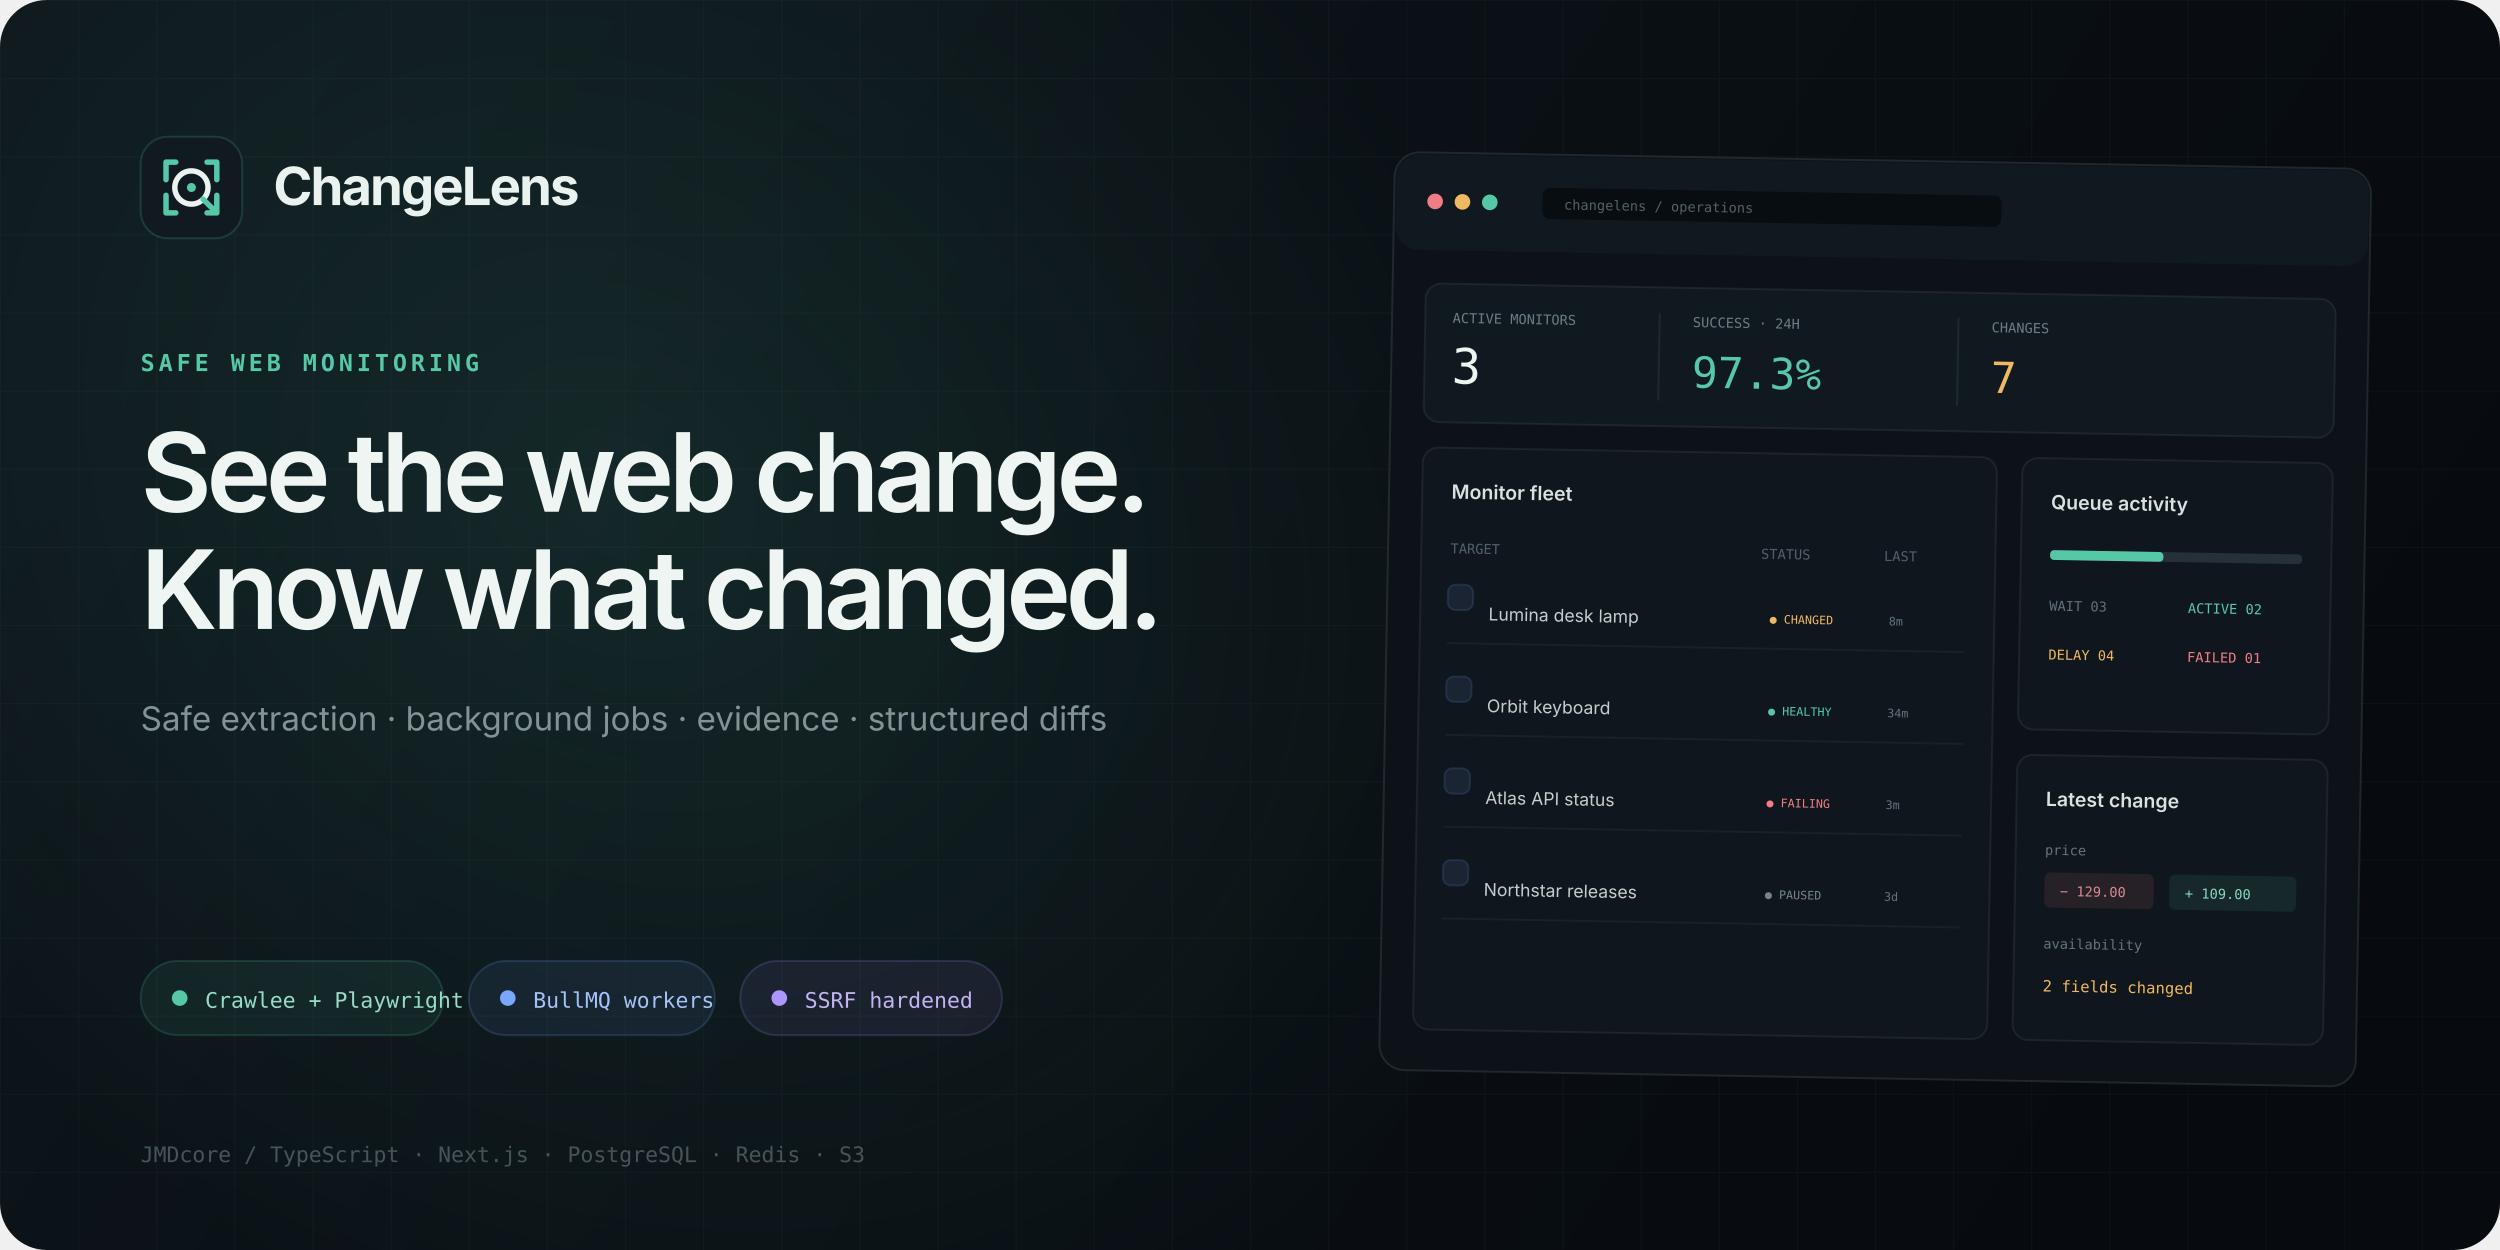
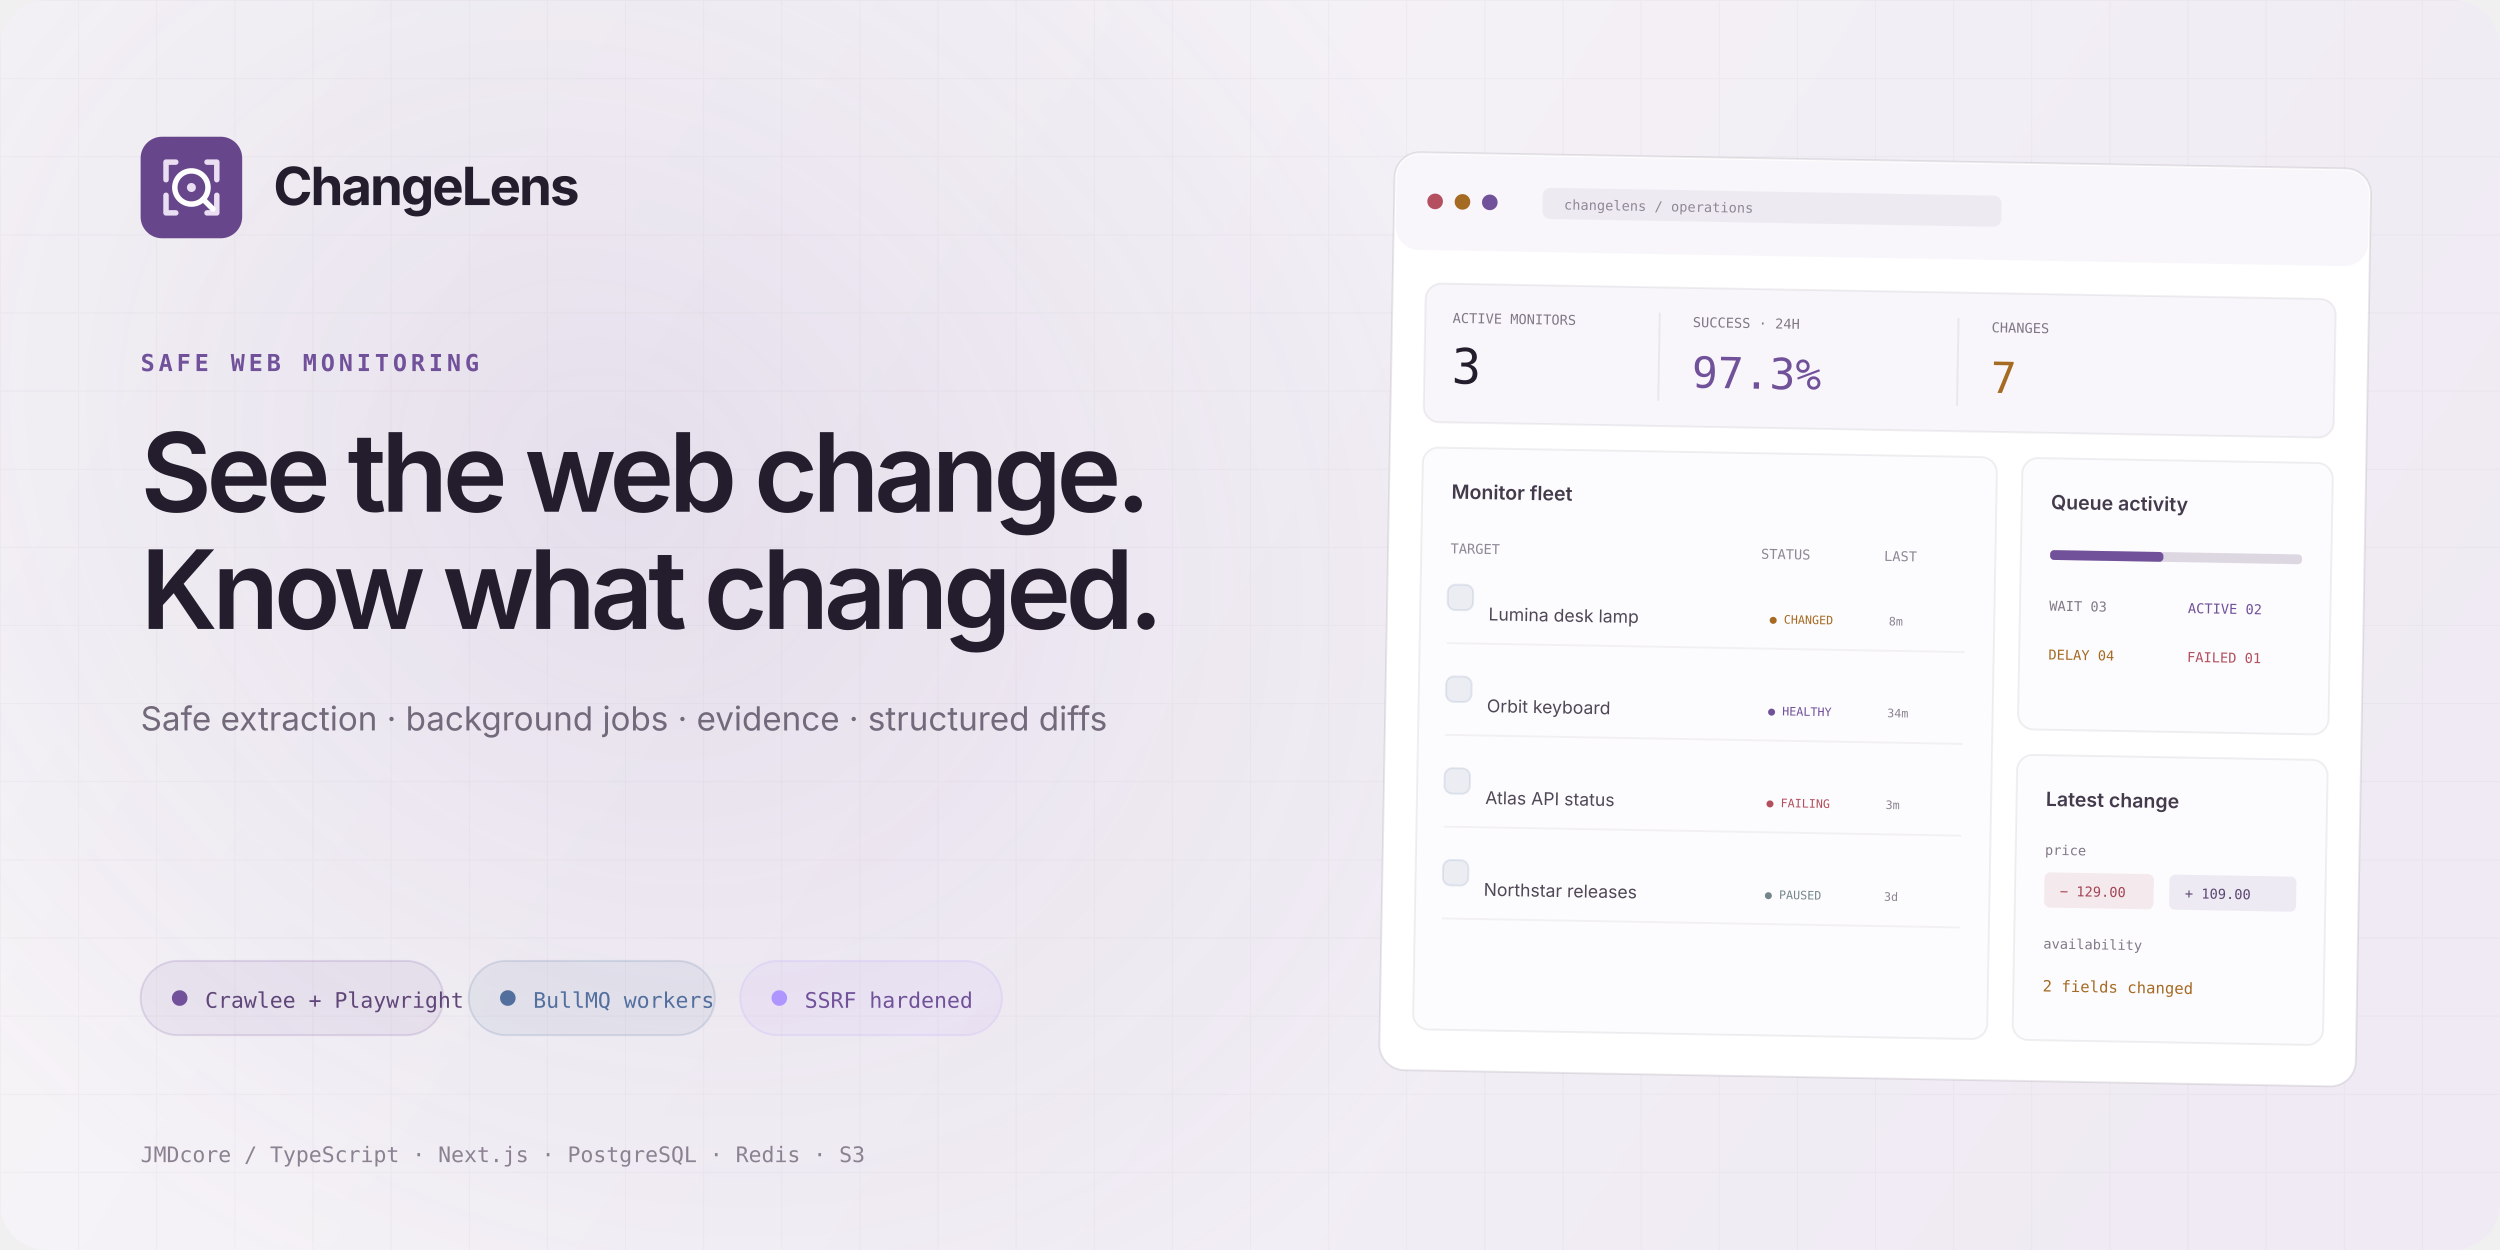
<svg xmlns="http://www.w3.org/2000/svg" width="1280" height="640" viewBox="0 0 1280 640" fill="none">
  <defs>
    <linearGradient id="bg" x1="120" y1="20" x2="1110" y2="650" gradientUnits="userSpaceOnUse">
-       <stop stop-color="#0D151B" />
-       <stop offset="1" stop-color="#070A0E" />
+       <stop stop-color="#F7F5F8" />
+       <stop offset="1" stop-color="#EFEAF3" />
    </linearGradient>
    <radialGradient id="glow" cx="0" cy="0" r="1" gradientTransform="translate(315 250) rotate(38) scale(520 430)" gradientUnits="userSpaceOnUse">
-       <stop stop-color="#55C8A7" stop-opacity=".12" />
-       <stop offset="1" stop-color="#55C8A7" stop-opacity="0" />
+       <stop stop-color="#71519A" stop-opacity=".12" />
+       <stop offset="1" stop-color="#71519A" stop-opacity="0" />
    </radialGradient>
    <pattern id="grid" width="40" height="40" patternUnits="userSpaceOnUse">
-       <path d="M40 0H0V40" stroke="#A0B7BC" stroke-opacity=".04" />
+       <path d="M40 0H0V40" stroke="#6D6275" stroke-opacity=".04" />
    </pattern>
    <filter id="shadow" x="-30%" y="-30%" width="160%" height="180%">
      <feDropShadow dx="0" dy="20" stdDeviation="22" flood-color="#000" flood-opacity=".45" />
    </filter>
  </defs>
  <rect width="1280" height="640" rx="24" fill="url(#bg)" />
  <rect width="1280" height="640" rx="24" fill="url(#glow)" />
  <rect width="1280" height="640" rx="24" fill="url(#grid)" />
  <g transform="translate(72 70)">
-     <rect width="52" height="52" rx="14" fill="#111A21" stroke="#55C8A7" stroke-opacity=".18" />
-     <path d="M18 13h-5v9M34 13h5v9M18 39h-5v-9M34 39h5v-9" stroke="#55C8A7" stroke-width="2.8" stroke-linecap="round" stroke-linejoin="round" />
-     <circle cx="26" cy="26" r="8.5" stroke="#E9F3F0" stroke-width="2.8" />
-     <path d="m32 32 5 5" stroke="#55C8A7" stroke-width="2.8" stroke-linecap="round" />
-     <circle cx="26" cy="26" r="2.3" fill="#55C8A7" />
-     <text x="68" y="35" fill="#EAF2F0" font-family="Inter,Segoe UI,sans-serif" font-size="27" font-weight="650" letter-spacing="-1">ChangeLens</text>
+     <rect width="52" height="52" rx="11" fill="#68468C" />
+     <path d="M18 13h-5v9M34 13h5v9M18 39h-5v-9M34 39h5v-9" stroke="#EADFF2" stroke-width="2.8" stroke-linecap="round" stroke-linejoin="round" />
+     <circle cx="26" cy="26" r="8.5" stroke="#FFFFFF" stroke-width="2.8" />
+     <path d="m32 32 5 5" stroke="#FFFFFF" stroke-width="2.8" stroke-linecap="round" />
+     <circle cx="26" cy="26" r="2.3" fill="#EADFF2" />
+     <text x="68" y="35" fill="#241D2D" font-family="Inter,Segoe UI,sans-serif" font-size="27" font-weight="650" letter-spacing="-1">ChangeLens</text>
  </g>
  <g transform="translate(72 190)">
-     <text fill="#55C8A7" font-family="ui-monospace,SFMono-Regular,monospace" font-size="12" font-weight="600" letter-spacing="2">SAFE WEB MONITORING</text>
-     <text y="72" fill="#EEF5F3" font-family="Inter,Segoe UI,sans-serif" font-size="56" font-weight="570" letter-spacing="-2.7">See the web change.</text>
-     <text y="132" fill="#EEF5F3" font-family="Inter,Segoe UI,sans-serif" font-size="56" font-weight="570" letter-spacing="-2.7">Know what changed.</text>
-     <text y="184" fill="#829297" font-family="Inter,Segoe UI,sans-serif" font-size="17">Safe extraction · background jobs · evidence · structured diffs</text>
+     <text fill="#71519A" font-family="ui-monospace,SFMono-Regular,monospace" font-size="12" font-weight="600" letter-spacing="2">SAFE WEB MONITORING</text>
+     <text y="72" fill="#241D2D" font-family="Inter,Segoe UI,sans-serif" font-size="56" font-weight="570" letter-spacing="-2.7">See the web change.</text>
+     <text y="132" fill="#241D2D" font-family="Inter,Segoe UI,sans-serif" font-size="56" font-weight="570" letter-spacing="-2.7">Know what changed.</text>
+     <text y="184" fill="#72697B" font-family="Inter,Segoe UI,sans-serif" font-size="17">Safe extraction · background jobs · evidence · structured diffs</text>
  </g>
  <g transform="translate(72 492)">
    <g>
-       <rect width="155" height="38" rx="19" fill="#55C8A7" fill-opacity=".08" stroke="#55C8A7" stroke-opacity=".17" />
-       <circle cx="20" cy="19" r="4" fill="#55C8A7" />
-       <text x="33" y="24" fill="#98DCC9" font-family="ui-monospace,monospace" font-size="11">Crawlee + Playwright</text>
+       <rect width="155" height="38" rx="19" fill="#71519A" fill-opacity=".08" stroke="#71519A" stroke-opacity=".17" />
+       <circle cx="20" cy="19" r="4" fill="#71519A" />
+       <text x="33" y="24" fill="#604678" font-family="ui-monospace,monospace" font-size="11">Crawlee + Playwright</text>
    </g>
    <g transform="translate(168)">
-       <rect width="126" height="38" rx="19" fill="#78A7FF" fill-opacity=".08" stroke="#78A7FF" stroke-opacity=".17" />
-       <circle cx="20" cy="19" r="4" fill="#78A7FF" />
-       <text x="33" y="24" fill="#A6C2F6" font-family="ui-monospace,monospace" font-size="11">BullMQ workers</text>
+       <rect width="126" height="38" rx="19" fill="#526F9E" fill-opacity=".08" stroke="#526F9E" stroke-opacity=".17" />
+       <circle cx="20" cy="19" r="4" fill="#526F9E" />
+       <text x="33" y="24" fill="#526F9E" font-family="ui-monospace,monospace" font-size="11">BullMQ workers</text>
    </g>
    <g transform="translate(307)">
      <rect width="134" height="38" rx="19" fill="#AF95FF" fill-opacity=".08" stroke="#AF95FF" stroke-opacity=".17" />
      <circle cx="20" cy="19" r="4" fill="#AF95FF" />
-       <text x="33" y="24" fill="#C3B4F2" font-family="ui-monospace,monospace" font-size="11">SSRF hardened</text>
+       <text x="33" y="24" fill="#71519A" font-family="ui-monospace,monospace" font-size="11">SSRF hardened</text>
    </g>
  </g>
  <g transform="translate(710 82) rotate(1 245 240)">
-     <rect width="500" height="470" rx="13" fill="#0C1218" stroke="#9DB2B8" stroke-opacity=".15" />
-     <rect x="1" y="1" width="498" height="49" rx="12" fill="#101820" />
-     <circle cx="21" cy="25" r="4" fill="#F17C86" />
-     <circle cx="35" cy="25" r="4" fill="#F0B860" />
-     <circle cx="49" cy="25" r="4" fill="#55C8A7" />
-     <rect x="76" y="17" width="235" height="16" rx="4" fill="#080D12" />
-     <text x="87" y="28" fill="#536168" font-family="ui-monospace,monospace" font-size="7">changelens / operations</text>
-     <rect x="17" y="67" width="466" height="71" rx="8" fill="#101820" stroke="#A0B7BC" stroke-opacity=".10" />
-     <text x="31" y="87" fill="#6C7D82" font-family="ui-monospace,monospace" font-size="7">ACTIVE MONITORS</text>
-     <text x="31" y="118" fill="#EDF5F2" font-family="ui-monospace,monospace" font-size="25">3</text>
-     <line x1="137" y1="80" x2="137" y2="125" stroke="#A0B7BC" stroke-opacity=".10" />
-     <text x="154" y="87" fill="#6C7D82" font-family="ui-monospace,monospace" font-size="7">SUCCESS · 24H</text>
-     <text x="154" y="118" fill="#55C8A7" font-family="ui-monospace,monospace" font-size="22">97.3%</text>
-     <line x1="290" y1="80" x2="290" y2="125" stroke="#A0B7BC" stroke-opacity=".10" />
-     <text x="307" y="87" fill="#6C7D82" font-family="ui-monospace,monospace" font-size="7">CHANGES</text>
-     <text x="307" y="118" fill="#F0B860" font-family="ui-monospace,monospace" font-size="22">7</text>
-     <rect x="17" y="151" width="294" height="298" rx="8" fill="#0F161D" stroke="#A0B7BC" stroke-opacity=".10" />
-     <text x="32" y="177" fill="#D8E3E0" font-family="Inter,Segoe UI,sans-serif" font-size="10" font-weight="600">Monitor fleet</text>
+     <rect width="500" height="470" rx="13" fill="#FFFFFF" stroke="#6D6275" stroke-opacity=".15" />
+     <rect x="1" y="1" width="498" height="49" rx="12" fill="#F8F6FA" />
+     <circle cx="21" cy="25" r="4" fill="#B34F5E" />
+     <circle cx="35" cy="25" r="4" fill="#A56B23" />
+     <circle cx="49" cy="25" r="4" fill="#71519A" />
+     <rect x="76" y="17" width="235" height="16" rx="4" fill="#EEEAF2" />
+     <text x="87" y="28" fill="#8F8796" font-family="ui-monospace,monospace" font-size="7">changelens / operations</text>
+     <rect x="17" y="67" width="466" height="71" rx="8" fill="#F8F6FA" stroke="#6D6275" stroke-opacity=".10" />
+     <text x="31" y="87" fill="#817887" font-family="ui-monospace,monospace" font-size="7">ACTIVE MONITORS</text>
+     <text x="31" y="118" fill="#241D2D" font-family="ui-monospace,monospace" font-size="25">3</text>
+     <line x1="137" y1="80" x2="137" y2="125" stroke="#6D6275" stroke-opacity=".10" />
+     <text x="154" y="87" fill="#817887" font-family="ui-monospace,monospace" font-size="7">SUCCESS · 24H</text>
+     <text x="154" y="118" fill="#71519A" font-family="ui-monospace,monospace" font-size="22">97.3%</text>
+     <line x1="290" y1="80" x2="290" y2="125" stroke="#6D6275" stroke-opacity=".10" />
+     <text x="307" y="87" fill="#817887" font-family="ui-monospace,monospace" font-size="7">CHANGES</text>
+     <text x="307" y="118" fill="#A56B23" font-family="ui-monospace,monospace" font-size="22">7</text>
+     <rect x="17" y="151" width="294" height="298" rx="8" fill="#FCFBFD" stroke="#6D6275" stroke-opacity=".10" />
+     <text x="32" y="177" fill="#433A4C" font-family="Inter,Segoe UI,sans-serif" font-size="10" font-weight="600">Monitor fleet</text>
    <g font-family="ui-monospace,monospace" font-size="7">
-       <text x="32" y="205" fill="#526168">TARGET</text>
-       <text x="191" y="205" fill="#526168">STATUS</text>
-       <text x="254" y="205" fill="#526168">LAST</text>
+       <text x="32" y="205" fill="#8F8796">TARGET</text>
+       <text x="191" y="205" fill="#8F8796">STATUS</text>
+       <text x="254" y="205" fill="#8F8796">LAST</text>
    </g>
    <g font-family="Inter,Segoe UI,sans-serif" font-size="9">
-       <text x="52" y="239" fill="#C3CFCC">Lumina desk lamp</text>
-       <text x="52" y="286" fill="#C3CFCC">Orbit keyboard</text>
-       <text x="52" y="333" fill="#C3CFCC">Atlas API status</text>
-       <text x="52" y="380" fill="#C3CFCC">Northstar releases</text>
+       <text x="52" y="239" fill="#504757">Lumina desk lamp</text>
+       <text x="52" y="286" fill="#504757">Orbit keyboard</text>
+       <text x="52" y="333" fill="#504757">Atlas API status</text>
+       <text x="52" y="380" fill="#504757">Northstar releases</text>
    </g>
-     <g fill="#78A7FF" fill-opacity=".10" stroke="#78A7FF" stroke-opacity=".14">
+     <g fill="#526F9E" fill-opacity=".10" stroke="#526F9E" stroke-opacity=".14">
      <rect x="31" y="221" width="13" height="13" rx="4" />
      <rect x="31" y="268" width="13" height="13" rx="4" />
      <rect x="31" y="315" width="13" height="13" rx="4" />
      <rect x="31" y="362" width="13" height="13" rx="4" />
    </g>
    <g font-family="ui-monospace,monospace" font-size="6">
-       <text x="196" y="238" fill="#F0B860">● CHANGED</text>
-       <text x="196" y="285" fill="#55C8A7">● HEALTHY</text>
-       <text x="196" y="332" fill="#F17C86">● FAILING</text>
+       <text x="196" y="238" fill="#A56B23">● CHANGED</text>
+       <text x="196" y="285" fill="#71519A">● HEALTHY</text>
+       <text x="196" y="332" fill="#B34F5E">● FAILING</text>
      <text x="196" y="379" fill="#75868B">● PAUSED</text>
-       <text x="257" y="238" fill="#64747A">8m</text>
-       <text x="257" y="285" fill="#64747A">34m</text>
-       <text x="257" y="332" fill="#64747A">3m</text>
-       <text x="257" y="379" fill="#64747A">3d</text>
+       <text x="257" y="238" fill="#8B8291">8m</text>
+       <text x="257" y="285" fill="#8B8291">34m</text>
+       <text x="257" y="332" fill="#8B8291">3m</text>
+       <text x="257" y="379" fill="#8B8291">3d</text>
    </g>
-     <path d="M31 251H296M31 298H296M31 345H296M31 392H296" stroke="#A0B7BC" stroke-opacity=".07" />
-     <rect x="324" y="151" width="159" height="139" rx="8" fill="#0F161D" stroke="#A0B7BC" stroke-opacity=".10" />
-     <text x="339" y="177" fill="#D8E3E0" font-family="Inter,Segoe UI,sans-serif" font-size="10" font-weight="600">Queue activity</text>
-     <rect x="339" y="198" width="129" height="5" rx="2" fill="#253039" />
-     <rect x="339" y="198" width="58" height="5" rx="2" fill="#55C8A7" />
-     <text x="339" y="229" fill="#617177" font-family="ui-monospace,monospace" font-size="7">WAIT 03</text>
-     <text x="410" y="229" fill="#55C8A7" font-family="ui-monospace,monospace" font-size="7">ACTIVE 02</text>
-     <text x="339" y="254" fill="#F0B860" font-family="ui-monospace,monospace" font-size="7">DELAY 04</text>
-     <text x="410" y="254" fill="#F17C86" font-family="ui-monospace,monospace" font-size="7">FAILED 01</text>
-     <rect x="324" y="303" width="159" height="146" rx="8" fill="#0F161D" stroke="#A0B7BC" stroke-opacity=".10" />
-     <text x="339" y="329" fill="#D8E3E0" font-family="Inter,Segoe UI,sans-serif" font-size="10" font-weight="600">Latest change</text>
-     <text x="339" y="354" fill="#65757A" font-family="ui-monospace,monospace" font-size="7">price</text>
-     <rect x="339" y="363" width="56" height="18" rx="3" fill="#F17C86" fill-opacity=".10" />
-     <text x="347" y="375" fill="#D88990" font-family="ui-monospace,monospace" font-size="7">− 129.00</text>
-     <rect x="403" y="363" width="65" height="18" rx="3" fill="#55C8A7" fill-opacity=".10" />
-     <text x="411" y="375" fill="#87D8C2" font-family="ui-monospace,monospace" font-size="7">+ 109.00</text>
-     <text x="339" y="402" fill="#65757A" font-family="ui-monospace,monospace" font-size="7">availability</text>
-     <text x="339" y="424" fill="#F0B860" font-family="ui-monospace,monospace" font-size="8">2 fields changed</text>
+     <path d="M31 251H296M31 298H296M31 345H296M31 392H296" stroke="#6D6275" stroke-opacity=".07" />
+     <rect x="324" y="151" width="159" height="139" rx="8" fill="#FCFBFD" stroke="#6D6275" stroke-opacity=".10" />
+     <text x="339" y="177" fill="#433A4C" font-family="Inter,Segoe UI,sans-serif" font-size="10" font-weight="600">Queue activity</text>
+     <rect x="339" y="198" width="129" height="5" rx="2" fill="#DDD7E2" />
+     <rect x="339" y="198" width="58" height="5" rx="2" fill="#71519A" />
+     <text x="339" y="229" fill="#817887" font-family="ui-monospace,monospace" font-size="7">WAIT 03</text>
+     <text x="410" y="229" fill="#71519A" font-family="ui-monospace,monospace" font-size="7">ACTIVE 02</text>
+     <text x="339" y="254" fill="#A56B23" font-family="ui-monospace,monospace" font-size="7">DELAY 04</text>
+     <text x="410" y="254" fill="#B34F5E" font-family="ui-monospace,monospace" font-size="7">FAILED 01</text>
+     <rect x="324" y="303" width="159" height="146" rx="8" fill="#FCFBFD" stroke="#6D6275" stroke-opacity=".10" />
+     <text x="339" y="329" fill="#433A4C" font-family="Inter,Segoe UI,sans-serif" font-size="10" font-weight="600">Latest change</text>
+     <text x="339" y="354" fill="#817887" font-family="ui-monospace,monospace" font-size="7">price</text>
+     <rect x="339" y="363" width="56" height="18" rx="3" fill="#B34F5E" fill-opacity=".10" />
+     <text x="347" y="375" fill="#A34554" font-family="ui-monospace,monospace" font-size="7">− 129.00</text>
+     <rect x="403" y="363" width="65" height="18" rx="3" fill="#71519A" fill-opacity=".10" />
+     <text x="411" y="375" fill="#5B4670" font-family="ui-monospace,monospace" font-size="7">+ 109.00</text>
+     <text x="339" y="402" fill="#817887" font-family="ui-monospace,monospace" font-size="7">availability</text>
+     <text x="339" y="424" fill="#A56B23" font-family="ui-monospace,monospace" font-size="8">2 fields changed</text>
  </g>
-   <text x="72" y="595" fill="#46545A" font-family="ui-monospace,monospace" font-size="11">JMDcore / TypeScript · Next.js · PostgreSQL · Redis · S3</text>
+   <text x="72" y="595" fill="#8A8191" font-family="ui-monospace,monospace" font-size="11">JMDcore / TypeScript · Next.js · PostgreSQL · Redis · S3</text>
</svg>
